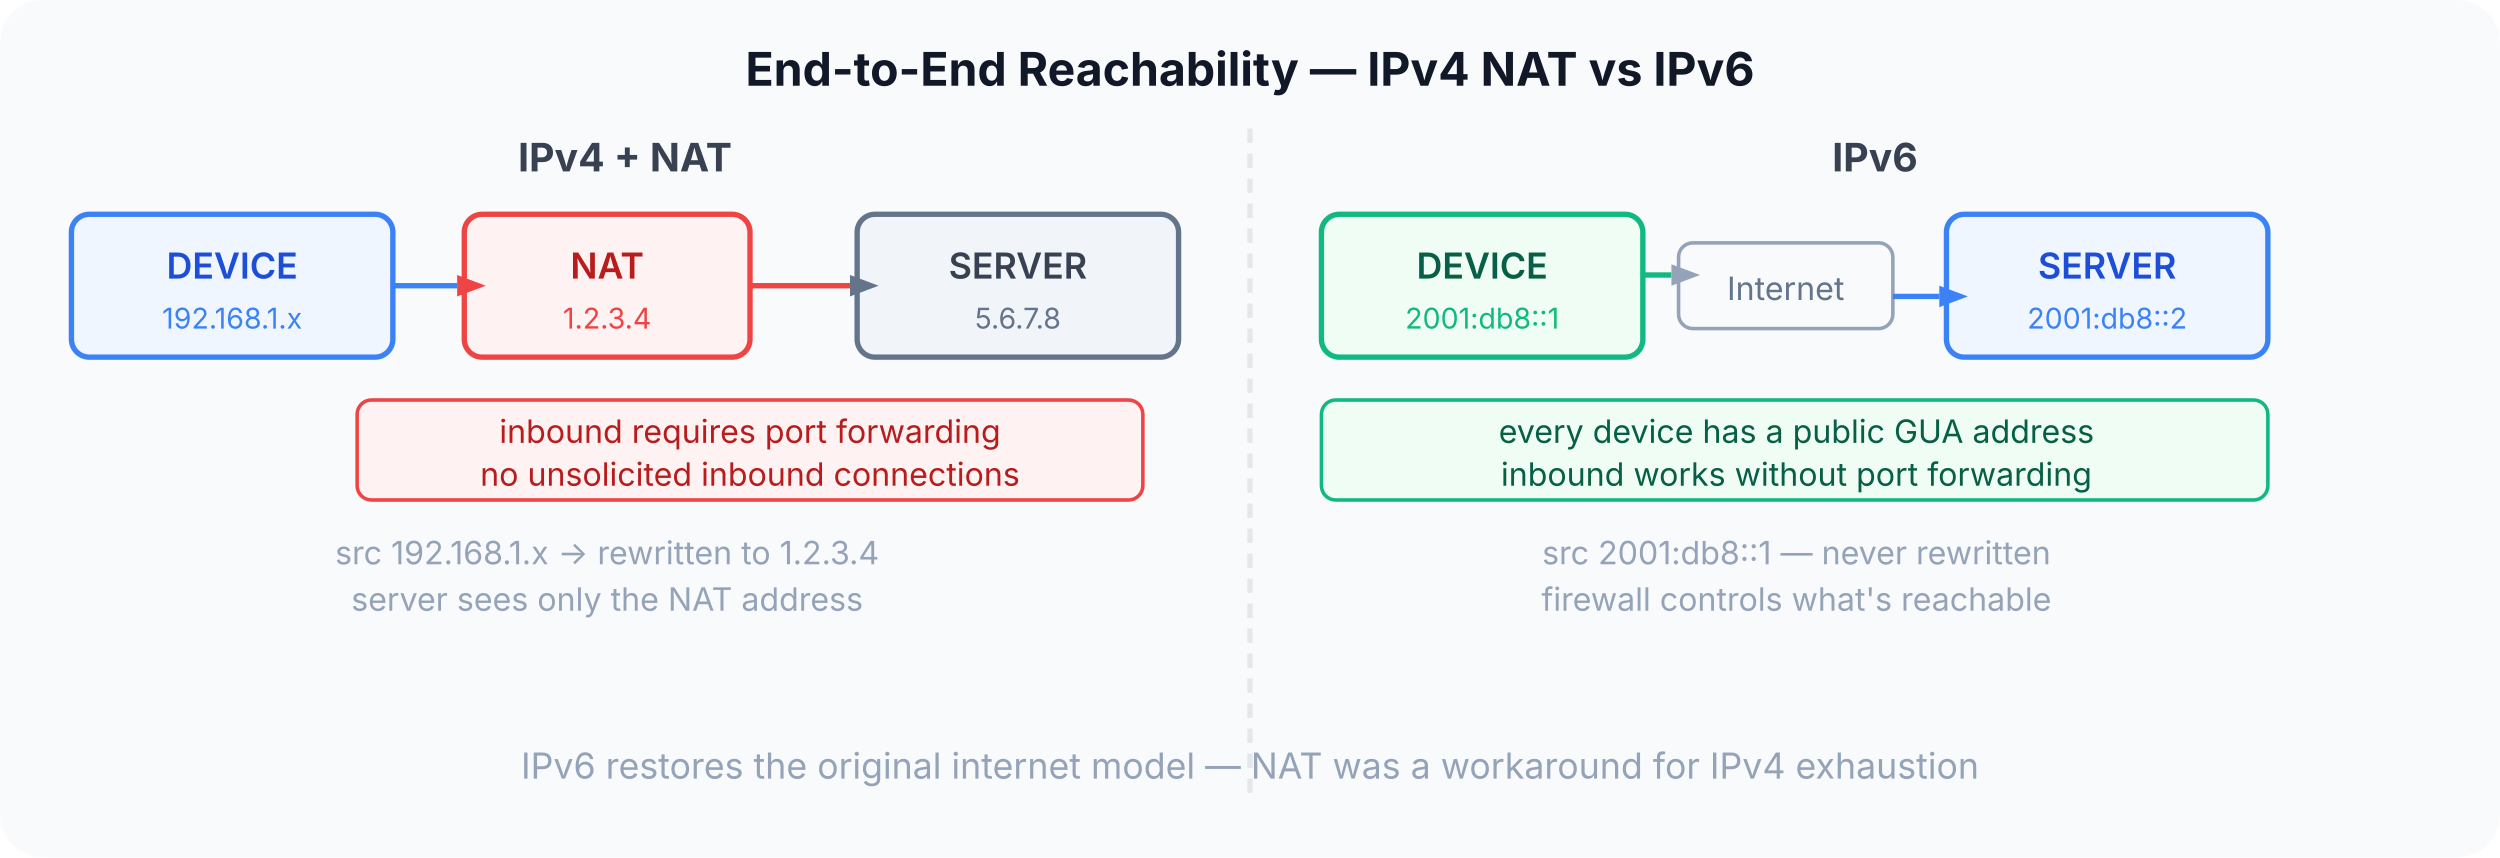
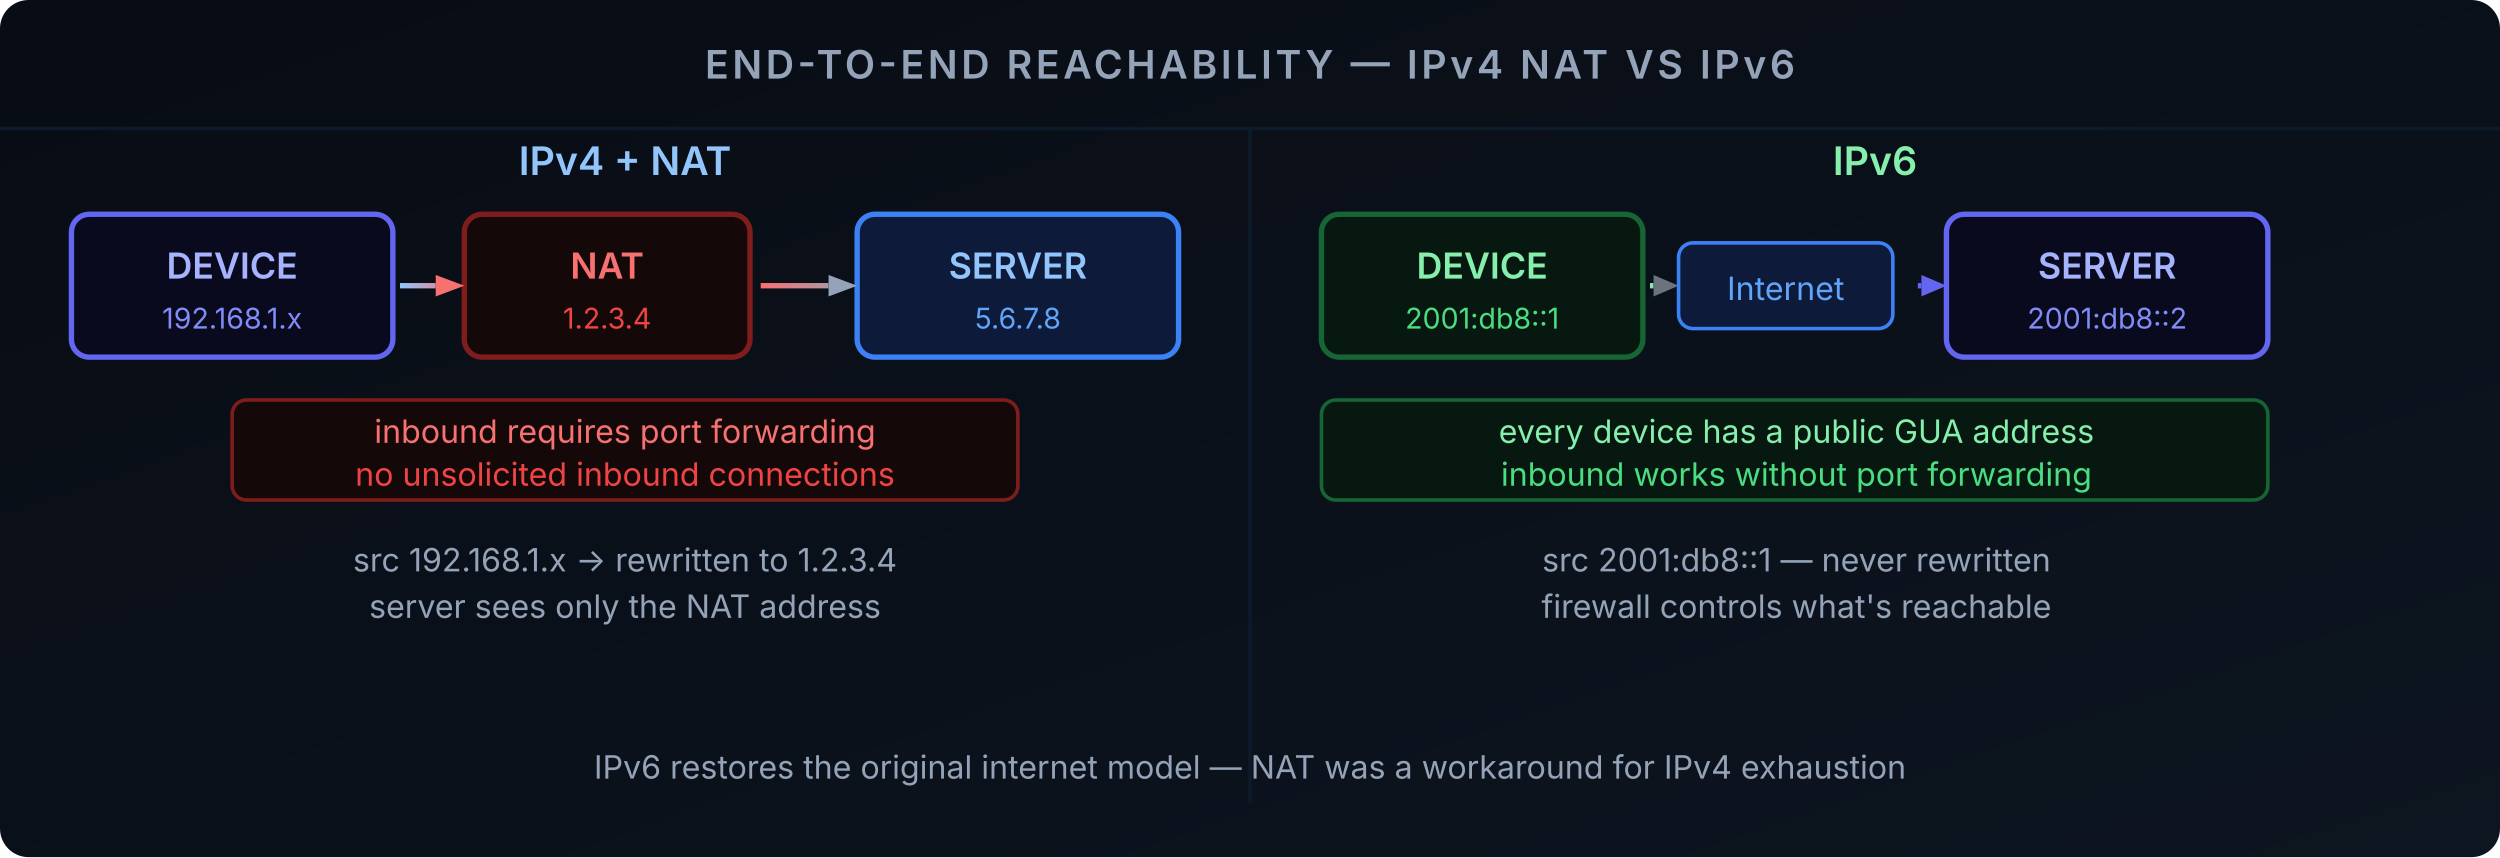
<svg xmlns="http://www.w3.org/2000/svg" viewBox="0 0 700 240" width="700" height="240" font-family="system-ui,-apple-system,BlinkMacSystemFont,'Segoe UI',sans-serif">
-   <rect width="700" height="240" fill="#f8fafc" rx="12" />
-   <text x="350" y="24" text-anchor="middle" font-size="13" font-weight="700" fill="#111827">End-to-End Reachability — IPv4 NAT vs IPv6</text>
-   <line x1="350" y1="36" x2="350" y2="225" stroke="#e5e7eb" stroke-width="1.5" stroke-dasharray="4,3" />
-   <text x="175" y="48" text-anchor="middle" font-size="11" font-weight="700" fill="#374151">IPv4 + NAT</text>
-   <text x="525" y="48" text-anchor="middle" font-size="11" font-weight="700" fill="#374151">IPv6</text>
-   <rect x="20" y="60" width="90" height="40" fill="#eff6ff" stroke="#3b82f6" stroke-width="1.5" rx="5" />
-   <text x="65" y="78" text-anchor="middle" font-size="10" font-weight="600" fill="#1d4ed8">DEVICE</text>
-   <text x="65" y="92" text-anchor="middle" font-size="8" fill="#3b82f6">192.168.1.x</text>
-   <rect x="130" y="60" width="80" height="40" fill="#fef2f2" stroke="#ef4444" stroke-width="1.5" rx="5" />
-   <text x="170" y="78" text-anchor="middle" font-size="10" font-weight="600" fill="#b91c1c">NAT</text>
+   <defs>
+     <linearGradient id="bg" x1="0" y1="0" x2="1" y2="1">
+       <stop offset="0%" stop-color="#080c14" />
+       <stop offset="100%" stop-color="#0d1520" />
+     </linearGradient>
+     <linearGradient id="arr-v4a" x1="112" y1="80" x2="130" y2="80" gradientUnits="userSpaceOnUse">
+       <stop offset="0%" stop-color="#93c5fd" />
+       <stop offset="100%" stop-color="#f87171" />
+     </linearGradient>
+     <linearGradient id="arr-v4b" x1="213" y1="80" x2="240" y2="80" gradientUnits="userSpaceOnUse">
+       <stop offset="0%" stop-color="#f87171" />
+       <stop offset="100%" stop-color="#94a3b8" />
+     </linearGradient>
+     <linearGradient id="arr-v6a" x1="462" y1="80" x2="475" y2="80" gradientUnits="userSpaceOnUse">
+       <stop offset="0%" stop-color="#86efac" />
+       <stop offset="100%" stop-color="#6b7280" />
+     </linearGradient>
+     <marker id="arr-red" markerWidth="8" markerHeight="6" refX="7" refY="3" orient="auto">
+       <polygon points="0,0 8,3 0,6" fill="#f87171" />
+     </marker>
+     <marker id="arr-slate" markerWidth="8" markerHeight="6" refX="7" refY="3" orient="auto">
+       <polygon points="0,0 8,3 0,6" fill="#94a3b8" />
+     </marker>
+     <marker id="arr-blue" markerWidth="8" markerHeight="6" refX="7" refY="3" orient="auto">
+       <polygon points="0,0 8,3 0,6" fill="#3b82f6" />
+     </marker>
+     <marker id="arr-gray" markerWidth="8" markerHeight="6" refX="7" refY="3" orient="auto">
+       <polygon points="0,0 8,3 0,6" fill="#6b7280" />
+     </marker>
+   </defs>
+   <rect width="700" height="240" fill="url(#bg)" rx="8" />
+   <g stroke="#0d1a2a" stroke-width="1">
+     <line x1="350" y1="36" x2="350" y2="225" />
+     <line x1="0" y1="36" x2="700" y2="36" />
+   </g>
+   <text x="350" y="22" text-anchor="middle" font-size="11" font-weight="600" fill="#94a3b8" letter-spacing="1">END-TO-END REACHABILITY — IPv4 NAT VS IPv6</text>
+   <text x="175" y="49" text-anchor="middle" font-size="11" font-weight="600" fill="#93c5fd">IPv4 + NAT</text>
+   <text x="525" y="49" text-anchor="middle" font-size="11" font-weight="600" fill="#86efac">IPv6</text>
+   <rect x="20" y="60" width="90" height="40" fill="#0a0a1f" stroke="#6366f1" stroke-width="1.5" rx="5" />
+   <text x="65" y="78" text-anchor="middle" font-size="10" font-weight="600" fill="#a5b4fc">DEVICE</text>
+   <text x="65" y="92" text-anchor="middle" font-size="8" fill="#818cf8">192.168.1.x</text>
+   <rect x="130" y="60" width="80" height="40" fill="#150808" stroke="#7f1d1d" stroke-width="1.5" rx="5" />
+   <text x="170" y="78" text-anchor="middle" font-size="10" font-weight="600" fill="#f87171">NAT</text>
  <text x="170" y="92" text-anchor="middle" font-size="8" fill="#ef4444">1.2.3.4</text>
-   <rect x="240" y="60" width="90" height="40" fill="#f1f5f9" stroke="#64748b" stroke-width="1.5" rx="5" />
-   <text x="285" y="78" text-anchor="middle" font-size="10" font-weight="600" fill="#374151">SERVER</text>
-   <text x="285" y="92" text-anchor="middle" font-size="8" fill="#64748b">5.6.7.8</text>
-   <line x1="110" y1="80" x2="128" y2="80" stroke="#3b82f6" stroke-width="1.5" />
-   <polygon points="128,77 136,80 128,83" fill="#ef4444" />
-   <line x1="210" y1="80" x2="238" y2="80" stroke="#ef4444" stroke-width="1.5" />
-   <polygon points="238,77 246,80 238,83" fill="#64748b" />
-   <rect x="100" y="112" width="220" height="28" fill="#fef2f2" stroke="#ef4444" stroke-width="1" rx="4" />
-   <text x="210" y="124" text-anchor="middle" font-size="9" fill="#b91c1c">inbound requires port forwarding</text>
-   <text x="210" y="136" text-anchor="middle" font-size="9" fill="#b91c1c">no unsolicited inbound connections</text>
-   <text x="170" y="158" text-anchor="middle" font-size="9" fill="#94a3b8">src 192.168.1.x → rewritten to 1.2.3.4</text>
-   <text x="170" y="171" text-anchor="middle" font-size="9" fill="#94a3b8">server sees only the NAT address</text>
-   <rect x="370" y="60" width="90" height="40" fill="#f0fdf4" stroke="#10b981" stroke-width="1.5" rx="5" />
-   <text x="415" y="78" text-anchor="middle" font-size="10" font-weight="600" fill="#065f46">DEVICE</text>
-   <text x="415" y="92" text-anchor="middle" font-size="8" fill="#10b981">2001:db8::1</text>
-   <rect x="470" y="68" width="60" height="24" fill="#f8fafc" stroke="#94a3b8" stroke-width="1" rx="4" />
-   <text x="500" y="84" text-anchor="middle" font-size="9" fill="#64748b">Internet</text>
-   <rect x="545" y="60" width="90" height="40" fill="#eff6ff" stroke="#3b82f6" stroke-width="1.5" rx="5" />
-   <text x="590" y="78" text-anchor="middle" font-size="10" font-weight="600" fill="#1d4ed8">SERVER</text>
-   <text x="590" y="92" text-anchor="middle" font-size="8" fill="#3b82f6">2001:db8::2</text>
-   <line x1="460" y1="77" x2="468" y2="77" stroke="#10b981" stroke-width="1.5" />
-   <polygon points="468,74 476,77 468,80" fill="#94a3b8" />
-   <line x1="530" y1="83" x2="543" y2="83" stroke="#3b82f6" stroke-width="1.5" />
-   <polygon points="543,80 551,83 543,86" fill="#3b82f6" />
-   <rect x="370" y="112" width="265" height="28" fill="#f0fdf4" stroke="#10b981" stroke-width="1" rx="4" />
-   <text x="503" y="124" text-anchor="middle" font-size="9" fill="#065f46">every device has a public GUA address</text>
-   <text x="503" y="136" text-anchor="middle" font-size="9" fill="#065f46">inbound works without port forwarding</text>
-   <text x="503" y="158" text-anchor="middle" font-size="9" fill="#94a3b8">src 2001:db8::1 — never rewritten</text>
-   <text x="503" y="171" text-anchor="middle" font-size="9" fill="#94a3b8">firewall controls what's reachable</text>
-   <text x="350" y="218" text-anchor="middle" font-size="10" fill="#94a3b8">IPv6 restores the original internet model — NAT was a workaround for IPv4 exhaustion</text>
+   <rect x="240" y="60" width="90" height="40" fill="#0e1a3a" stroke="#3b82f6" stroke-width="1.5" rx="5" />
+   <text x="285" y="78" text-anchor="middle" font-size="10" font-weight="600" fill="#93c5fd">SERVER</text>
+   <text x="285" y="92" text-anchor="middle" font-size="8" fill="#60a5fa">5.6.7.8</text>
+   <line x1="112" y1="80" x2="122" y2="80" stroke="url(#arr-v4a)" stroke-width="1.5" />
+   <polygon points="122,77 130,80 122,83" fill="#f87171" />
+   <line x1="213" y1="80" x2="232" y2="80" stroke="url(#arr-v4b)" stroke-width="1.5" />
+   <polygon points="232,77 240,80 232,83" fill="#94a3b8" />
+   <rect x="65" y="112" width="220" height="28" fill="#150808" stroke="#7f1d1d" stroke-width="1" rx="4" />
+   <text x="175" y="124" text-anchor="middle" font-size="9" fill="#f87171">inbound requires port forwarding</text>
+   <text x="175" y="136" text-anchor="middle" font-size="9" fill="#ef4444">no unsolicited inbound connections</text>
+   <text x="175" y="160" text-anchor="middle" font-size="9" fill="#94a3b8">src 192.168.1.x → rewritten to 1.2.3.4</text>
+   <text x="175" y="173" text-anchor="middle" font-size="9" fill="#94a3b8">server sees only the NAT address</text>
+   <rect x="370" y="60" width="90" height="40" fill="#071810" stroke="#166534" stroke-width="1.5" rx="5" />
+   <text x="415" y="78" text-anchor="middle" font-size="10" font-weight="600" fill="#86efac">DEVICE</text>
+   <text x="415" y="92" text-anchor="middle" font-size="8" fill="#4ade80">2001:db8::1</text>
+   <rect x="470" y="68" width="60" height="24" fill="#0e1a3a" stroke="#3b82f6" stroke-width="1" rx="4" />
+   <text x="500" y="84" text-anchor="middle" font-size="9" fill="#60a5fa">Internet</text>
+   <rect x="545" y="60" width="90" height="40" fill="#0a0a1f" stroke="#6366f1" stroke-width="1.5" rx="5" />
+   <text x="590" y="78" text-anchor="middle" font-size="10" font-weight="600" fill="#a5b4fc">SERVER</text>
+   <text x="590" y="92" text-anchor="middle" font-size="8" fill="#818cf8">2001:db8::2</text>
+   <line x1="462" y1="80" x2="463" y2="80" stroke="url(#arr-v6a)" stroke-width="1.5" />
+   <polygon points="463,77 470,80 463,83" fill="#6b7280" />
+   <line x1="537" y1="80" x2="538" y2="80" stroke="#6366f1" stroke-width="1.5" />
+   <polygon points="538,77 545,80 538,83" fill="#6366f1" />
+   <rect x="370" y="112" width="265" height="28" fill="#071810" stroke="#166534" stroke-width="1" rx="4" />
+   <text x="503" y="124" text-anchor="middle" font-size="9" fill="#86efac">every device has a public GUA address</text>
+   <text x="503" y="136" text-anchor="middle" font-size="9" fill="#4ade80">inbound works without port forwarding</text>
+   <text x="503" y="160" text-anchor="middle" font-size="9" fill="#94a3b8">src 2001:db8::1 — never rewritten</text>
+   <text x="503" y="173" text-anchor="middle" font-size="9" fill="#94a3b8">firewall controls what's reachable</text>
+   <text x="350" y="218" text-anchor="middle" font-size="9" fill="#94a3b8">IPv6 restores the original internet model — NAT was a workaround for IPv4 exhaustion</text>
</svg>
